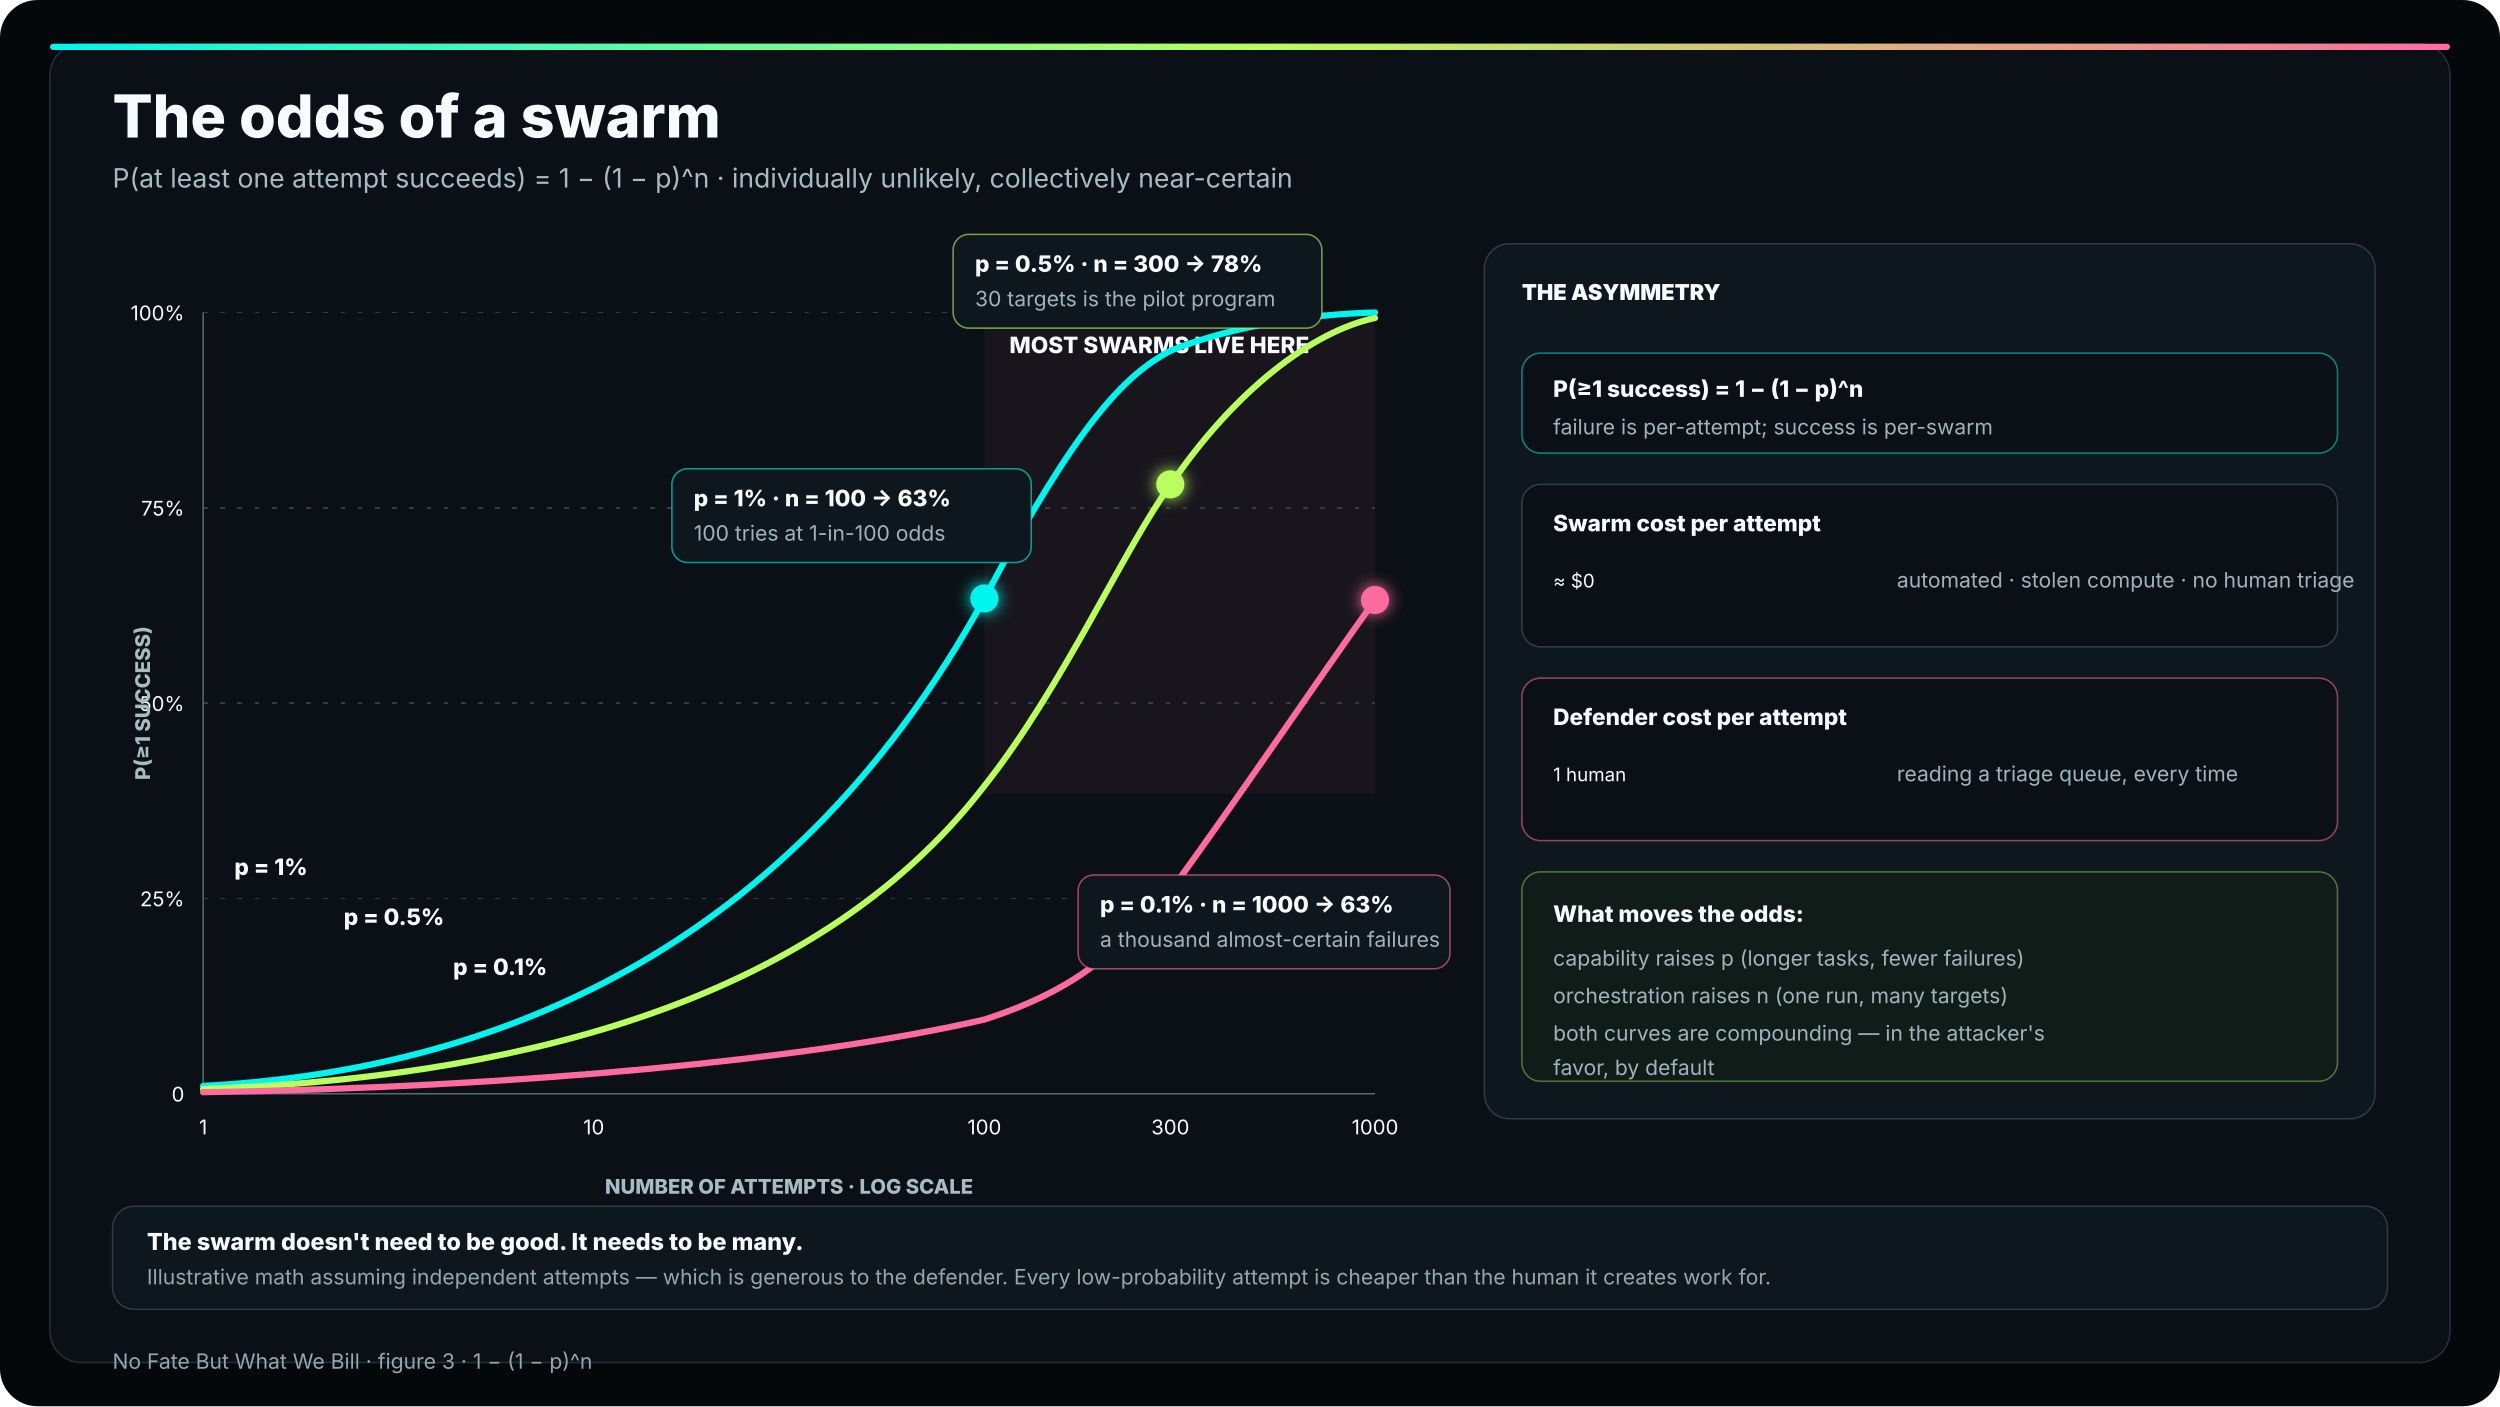
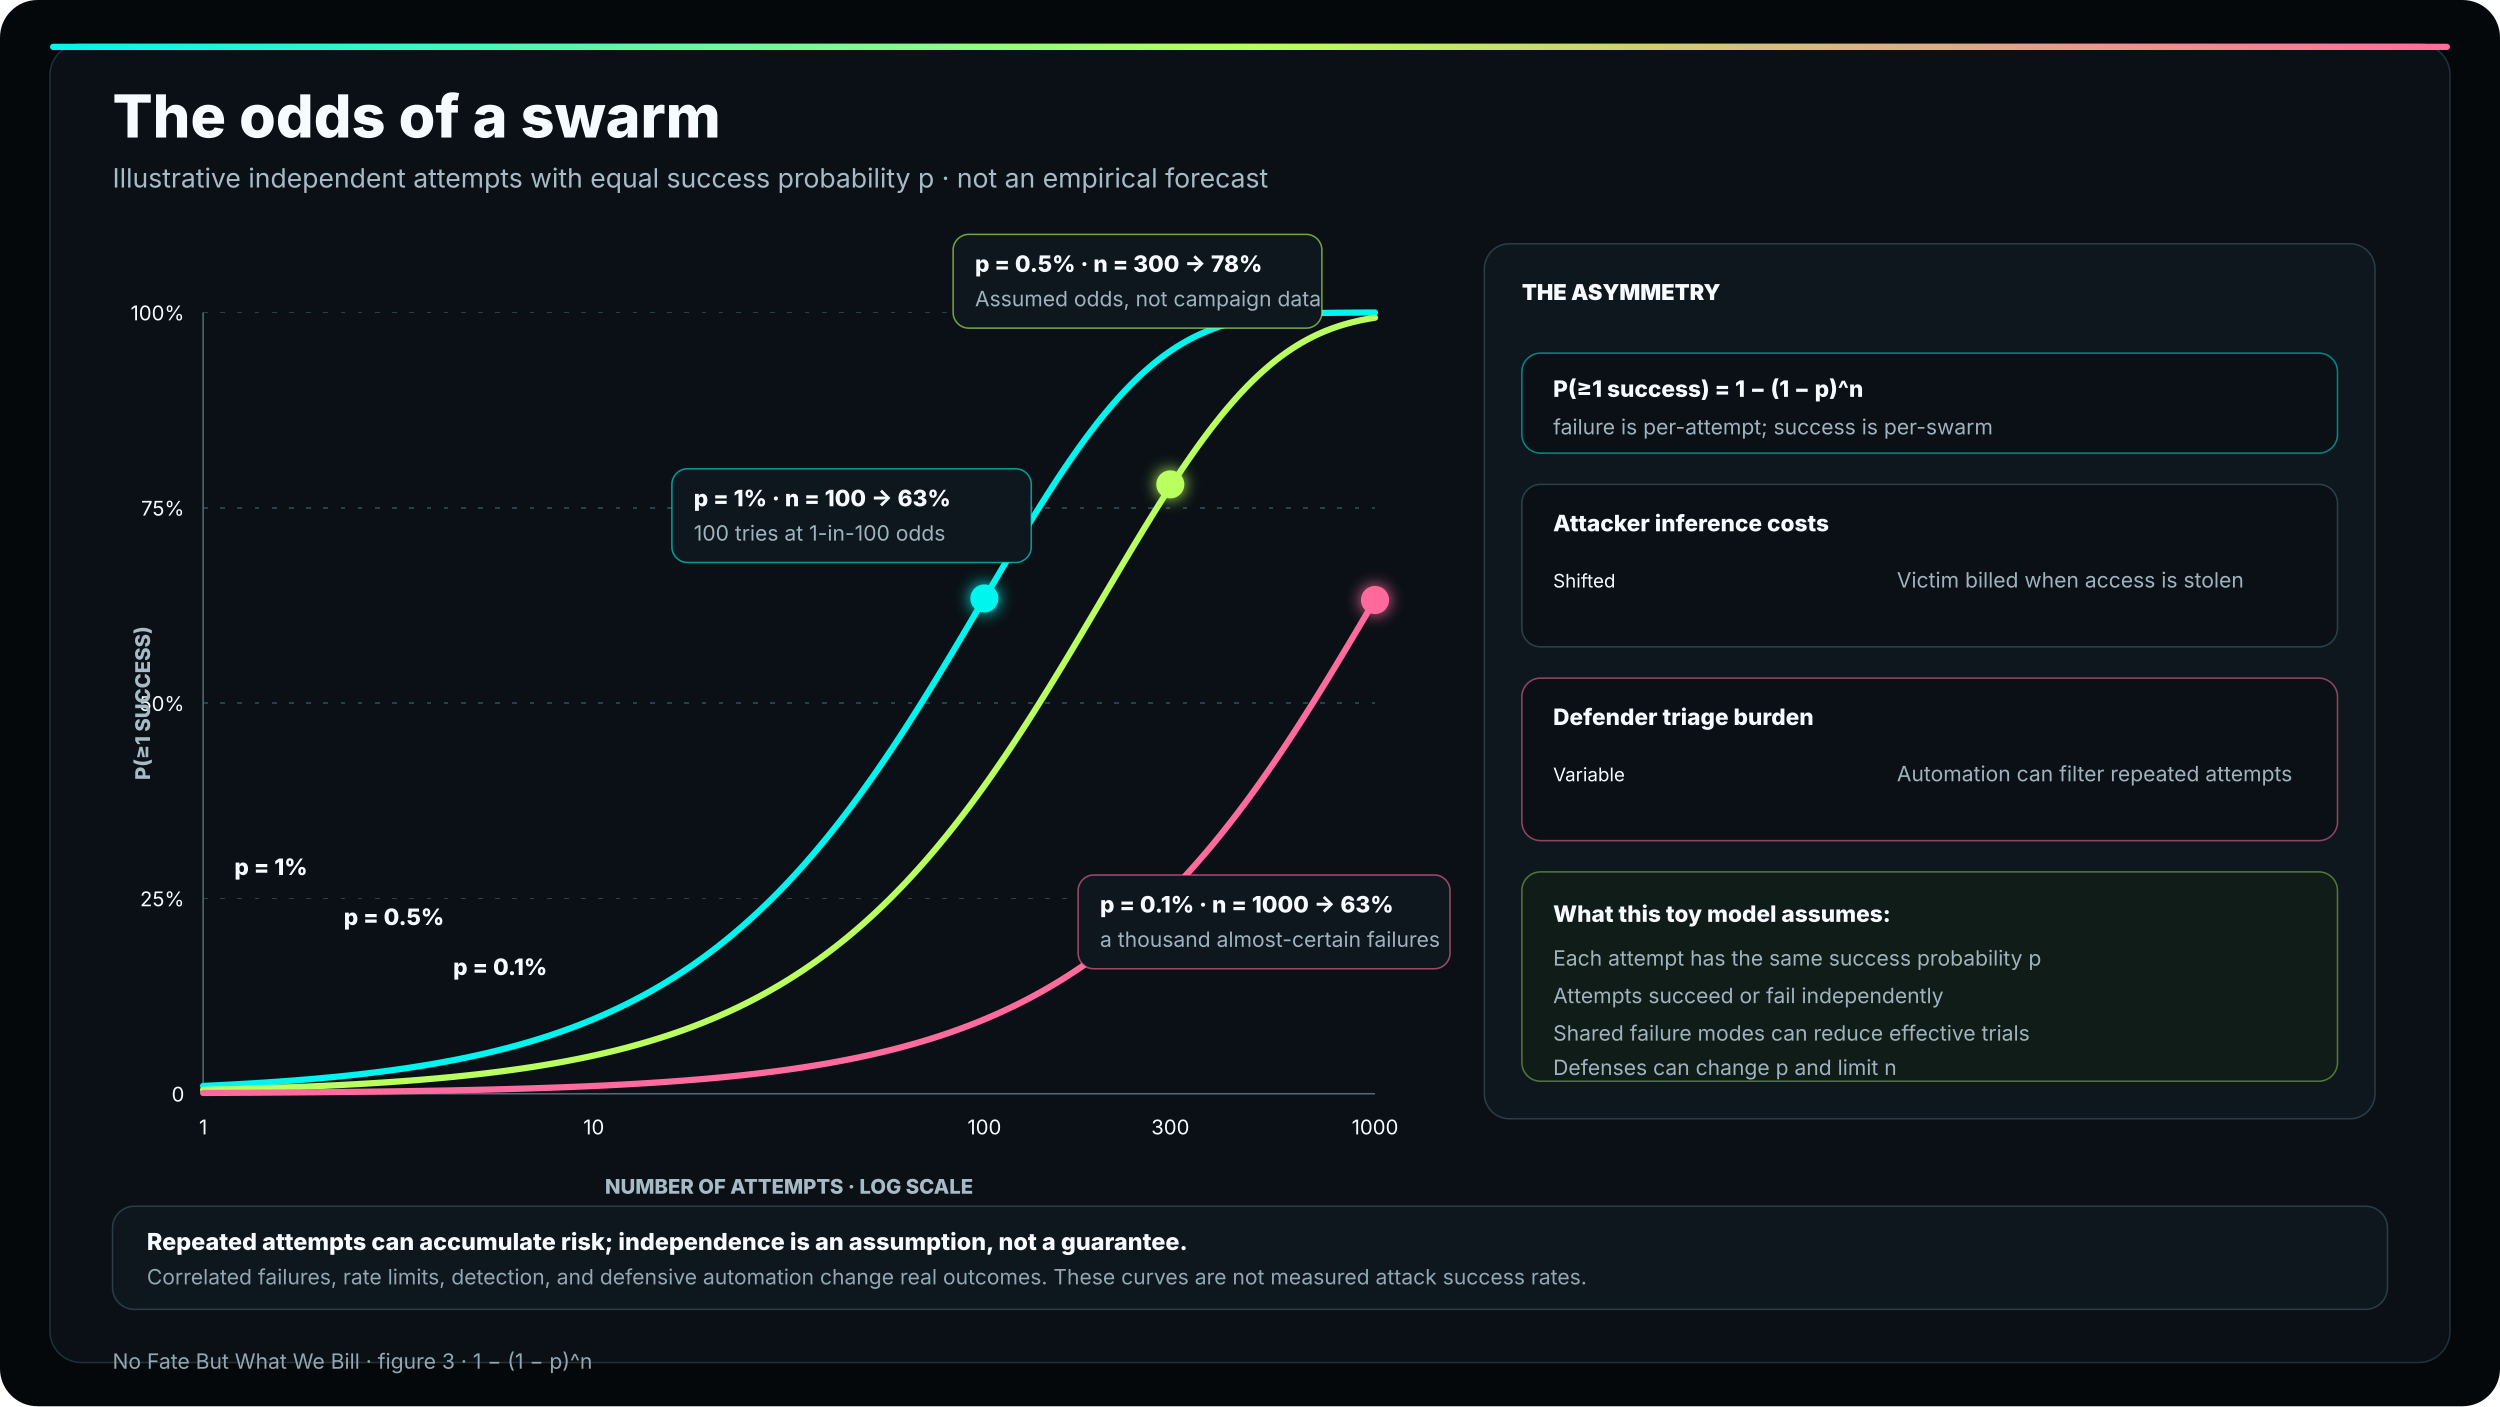
<svg xmlns="http://www.w3.org/2000/svg" viewBox="0 0 1600 900" role="img" aria-labelledby="title desc">
  <defs>
    <linearGradient id="rule" x1="0" x2="1">
      <stop stop-color="#00f5ee" />
      <stop offset=".5" stop-color="#b8ff5f" />
      <stop offset="1" stop-color="#ff6b9d" />
    </linearGradient>
    <filter id="glow" x="-80%" y="-80%" width="260%" height="260%">
      <feGaussianBlur stdDeviation="5" result="b" />
      <feMerge>
        <feMergeNode in="b" />
        <feMergeNode in="SourceGraphic" />
      </feMerge>
    </filter>
    <style>text{font-family:ui-sans-serif,system-ui,-apple-system,BlinkMacSystemFont,"Segoe UI",sans-serif;fill:#f7fbff}.title{font-size:38px;font-weight:820}.sub{font-size:17px;fill:#a7bbc6}.axis{font-size:13px;fill:#a7bbc6;font-variant-numeric:tabular-nums}.curve{fill:none;stroke-width:4;stroke-linecap:round}.land{font-size:14.5px;font-weight:820}.line{font-size:13.5px;fill:#9fb3be}.note{font-size:13.5px;fill:#91a7b2}.grid{stroke:#29404b;stroke-width:1;stroke-dasharray:3 8;shape-rendering:crispEdges}.cyan{fill:#00f5ee}.lime{fill:#b8ff5f}.pink{fill:#ff6b9d}</style>
  </defs>
  <rect width="1600" height="900" rx="24" fill="#05080b" />
  <rect x="32" y="28" width="1536" height="844" rx="20" fill="#0a1015" stroke="#20303a" />
  <rect x="32" y="28" width="1536" height="4" rx="2" fill="url(#rule)" />
  <text class="title" x="72" y="88">The odds of a swarm</text>
-   <text class="sub" x="72" y="120">P(at least one attempt succeeds) = 1 − (1 − p)^n · individually unlikely, collectively near-certain</text>
+   <text class="sub" x="72" y="120">Illustrative independent attempts with equal success probability p · not an empirical forecast</text>
  <g>
-     <rect x="630" y="200" width="250" height="308" fill="#ff6b9d" opacity=".06" />
-     <text class="land" x="646" y="226" fill="#ff6b9d">MOST SWARMS LIVE HERE</text>
    <line class="grid" x1="130" y1="200" x2="880" y2="200" />
    <line class="grid" x1="130" y1="325" x2="880" y2="325" />
    <line class="grid" x1="130" y1="450" x2="880" y2="450" />
    <line class="grid" x1="130" y1="575" x2="880" y2="575" />
    <line x1="130" y1="200" x2="130" y2="700" stroke="#526872" />
    <line x1="130" y1="700" x2="880" y2="700" stroke="#526872" />
    <g class="axis" text-anchor="end">
      <text x="118" y="205">100%</text>
      <text x="118" y="330">75%</text>
      <text x="118" y="455">50%</text>
      <text x="118" y="580">25%</text>
      <text x="118" y="705">0</text>
    </g>
    <g class="axis" text-anchor="middle">
      <text x="130" y="726">1</text>
      <text x="380" y="726">10</text>
      <text x="630" y="726">100</text>
      <text x="749" y="726">300</text>
      <text x="880" y="726">1000</text>
    </g>
    <text class="axis" x="505" y="764" text-anchor="middle" font-weight="800">NUMBER OF ATTEMPTS · LOG SCALE</text>
    <text class="axis" transform="translate(96 450) rotate(-90)" text-anchor="middle" font-weight="800">P(≥1 SUCCESS)</text>
-     <path class="curve" stroke="#00f5ee" d="M130 695 C 300 686, 500 620, 630 383 C 690 270, 720 240, 749 224.5 C 790 208, 840 201, 880 200" />
-     <path class="curve" stroke="#b8ff5f" d="M130 697 C 320 690, 520 646, 630 503 C 680 440, 720 350, 749 310.5 C 790 250, 840 212, 880 203.5" />
-     <path class="curve" stroke="#ff6b9d" d="M130 699 C 330 696, 520 678, 630 652.5 C 700 630, 720 600, 749 570.5 C 800 500, 840 440, 880 384" />
+     <path class="curve" stroke="#00f5ee" d="M130.00 695.00 L132.50 694.88 L135.00 694.77 L137.50 694.64 L140.00 694.52 L142.50 694.39 L145.00 694.26 L147.50 694.13 L150.00 693.99 L152.50 693.86 L155.00 693.71 L157.50 693.57 L160.00 693.42 L162.50 693.27 L165.00 693.11 L167.50 692.95 L170.00 692.79 L172.50 692.62 L175.00 692.45 L177.50 692.28 L180.00 692.10 L182.50 691.92 L185.00 691.73 L187.50 691.54 L190.00 691.34 L192.50 691.14 L195.00 690.94 L197.50 690.73 L200.00 690.52 L202.50 690.30 L205.00 690.07 L207.50 689.84 L210.00 689.61 L212.50 689.37 L215.00 689.13 L217.50 688.88 L220.00 688.62 L222.50 688.36 L225.00 688.09 L227.50 687.82 L230.00 687.54 L232.50 687.25 L235.00 686.96 L237.50 686.66 L240.00 686.35 L242.50 686.04 L245.00 685.72 L247.50 685.39 L250.00 685.05 L252.50 684.71 L255.00 684.36 L257.50 684.00 L260.00 683.63 L262.50 683.26 L265.00 682.88 L267.50 682.48 L270.00 682.08 L272.50 681.67 L275.00 681.26 L277.50 680.83 L280.00 680.39 L282.50 679.94 L285.00 679.48 L287.50 679.02 L290.00 678.54 L292.50 678.05 L295.00 677.55 L297.50 677.04 L300.00 676.52 L302.50 675.98 L305.00 675.44 L307.50 674.88 L310.00 674.31 L312.50 673.73 L315.00 673.13 L317.50 672.53 L320.00 671.90 L322.50 671.27 L325.00 670.62 L327.50 669.96 L330.00 669.28 L332.50 668.59 L335.00 667.88 L337.50 667.15 L340.00 666.42 L342.50 665.66 L345.00 664.89 L347.50 664.10 L350.00 663.30 L352.50 662.48 L355.00 661.64 L357.50 660.78 L360.00 659.90 L362.50 659.01 L365.00 658.09 L367.50 657.16 L370.00 656.21 L372.50 655.23 L375.00 654.24 L377.50 653.23 L380.00 652.19 L382.50 651.13 L385.00 650.05 L387.50 648.95 L390.00 647.83 L392.50 646.68 L395.00 645.51 L397.50 644.31 L400.00 643.09 L402.50 641.85 L405.00 640.58 L407.50 639.28 L410.00 637.96 L412.50 636.61 L415.00 635.23 L417.50 633.83 L420.00 632.39 L422.50 630.93 L425.00 629.44 L427.50 627.92 L430.00 626.38 L432.50 624.80 L435.00 623.19 L437.50 621.55 L440.00 619.87 L442.50 618.17 L445.00 616.43 L447.50 614.66 L450.00 612.86 L452.50 611.02 L455.00 609.15 L457.50 607.24 L460.00 605.30 L462.50 603.32 L465.00 601.31 L467.50 599.26 L470.00 597.17 L472.50 595.05 L475.00 592.89 L477.50 590.68 L480.00 588.45 L482.50 586.17 L485.00 583.85 L487.50 581.50 L490.00 579.10 L492.50 576.66 L495.00 574.19 L497.50 571.67 L500.00 569.11 L502.50 566.51 L505.00 563.87 L507.50 561.18 L510.00 558.46 L512.50 555.69 L515.00 552.88 L517.50 550.03 L520.00 547.13 L522.50 544.19 L525.00 541.21 L527.50 538.19 L530.00 535.12 L532.50 532.01 L535.00 528.86 L537.50 525.67 L540.00 522.43 L542.50 519.15 L545.00 515.83 L547.50 512.47 L550.00 509.07 L552.50 505.63 L555.00 502.14 L557.50 498.62 L560.00 495.05 L562.50 491.45 L565.00 487.81 L567.50 484.13 L570.00 480.42 L572.50 476.66 L575.00 472.88 L577.50 469.05 L580.00 465.20 L582.50 461.31 L585.00 457.39 L587.50 453.44 L590.00 449.46 L592.50 445.45 L595.00 441.42 L597.50 437.36 L600.00 433.27 L602.50 429.17 L605.00 425.04 L607.50 420.89 L610.00 416.73 L612.50 412.55 L615.00 408.36 L617.50 404.15 L620.00 399.94 L622.50 395.71 L625.00 391.48 L627.50 387.25 L630.00 383.02 L632.50 378.78 L635.00 374.55 L637.50 370.32 L640.00 366.10 L642.50 361.89 L645.00 357.70 L647.50 353.51 L650.00 349.35 L652.50 345.21 L655.00 341.08 L657.50 336.99 L660.00 332.92 L662.50 328.88 L665.00 324.87 L667.50 320.90 L670.00 316.97 L672.50 313.08 L675.00 309.23 L677.50 305.42 L680.00 301.67 L682.50 297.97 L685.00 294.32 L687.50 290.72 L690.00 287.19 L692.50 283.71 L695.00 280.30 L697.50 276.95 L700.00 273.67 L702.50 270.45 L705.00 267.31 L707.50 264.24 L710.00 261.24 L712.50 258.32 L715.00 255.47 L717.50 252.70 L720.00 250.01 L722.50 247.40 L725.00 244.87 L727.50 242.42 L730.00 240.05 L732.50 237.76 L735.00 235.56 L737.50 233.43 L740.00 231.39 L742.50 229.43 L745.00 227.55 L747.50 225.75 L750.00 224.03 L752.50 222.39 L755.00 220.83 L757.50 219.34 L760.00 217.93 L762.50 216.60 L765.00 215.33 L767.50 214.13 L770.00 213.01 L772.50 211.95 L775.00 210.95 L777.50 210.02 L780.00 209.15 L782.50 208.33 L785.00 207.58 L787.50 206.87 L790.00 206.22 L792.50 205.61 L795.00 205.06 L797.50 204.54 L800.00 204.07 L802.50 203.64 L805.00 203.25 L807.50 202.89 L810.00 202.56 L812.50 202.26 L815.00 202.00 L817.50 201.76 L820.00 201.54 L822.50 201.35 L825.00 201.17 L827.50 201.02 L830.00 200.88 L832.50 200.76 L835.00 200.65 L837.50 200.56 L840.00 200.48 L842.50 200.41 L845.00 200.34 L847.50 200.29 L850.00 200.24 L852.50 200.20 L855.00 200.17 L857.50 200.14 L860.00 200.12 L862.50 200.10 L865.00 200.08 L867.50 200.06 L870.00 200.05 L872.50 200.04 L875.00 200.03 L877.50 200.03 L880.00 200.02" />
+     <path class="curve" stroke="#b8ff5f" d="M130.00 697.50 L132.50 697.44 L135.00 697.38 L137.50 697.32 L140.00 697.26 L142.50 697.20 L145.00 697.13 L147.50 697.06 L150.00 697.00 L152.50 696.93 L155.00 696.85 L157.50 696.78 L160.00 696.71 L162.50 696.63 L165.00 696.55 L167.50 696.47 L170.00 696.39 L172.50 696.31 L175.00 696.22 L177.50 696.13 L180.00 696.04 L182.50 695.95 L185.00 695.86 L187.50 695.76 L190.00 695.66 L192.50 695.56 L195.00 695.46 L197.50 695.35 L200.00 695.25 L202.50 695.14 L205.00 695.02 L207.50 694.91 L210.00 694.79 L212.50 694.67 L215.00 694.55 L217.50 694.42 L220.00 694.29 L222.50 694.16 L225.00 694.02 L227.50 693.89 L230.00 693.74 L232.50 693.60 L235.00 693.45 L237.50 693.30 L240.00 693.14 L242.50 692.99 L245.00 692.82 L247.50 692.66 L250.00 692.49 L252.50 692.31 L255.00 692.14 L257.50 691.96 L260.00 691.77 L262.50 691.58 L265.00 691.38 L267.50 691.19 L270.00 690.98 L272.50 690.77 L275.00 690.56 L277.50 690.34 L280.00 690.12 L282.50 689.89 L285.00 689.66 L287.50 689.42 L290.00 689.18 L292.50 688.93 L295.00 688.67 L297.50 688.41 L300.00 688.15 L302.50 687.87 L305.00 687.60 L307.50 687.31 L310.00 687.02 L312.50 686.72 L315.00 686.41 L317.50 686.10 L320.00 685.78 L322.50 685.46 L325.00 685.12 L327.50 684.78 L330.00 684.43 L332.50 684.08 L335.00 683.71 L337.50 683.34 L340.00 682.96 L342.50 682.57 L345.00 682.17 L347.50 681.76 L350.00 681.34 L352.50 680.92 L355.00 680.48 L357.50 680.04 L360.00 679.58 L362.50 679.12 L365.00 678.64 L367.50 678.15 L370.00 677.66 L372.50 677.15 L375.00 676.63 L377.50 676.10 L380.00 675.56 L382.50 675.00 L385.00 674.43 L387.50 673.85 L390.00 673.26 L392.50 672.66 L395.00 672.04 L397.50 671.40 L400.00 670.76 L402.50 670.10 L405.00 669.42 L407.50 668.73 L410.00 668.03 L412.50 667.31 L415.00 666.57 L417.50 665.82 L420.00 665.05 L422.50 664.27 L425.00 663.47 L427.50 662.65 L430.00 661.82 L432.50 660.96 L435.00 660.09 L437.50 659.20 L440.00 658.29 L442.50 657.36 L445.00 656.41 L447.50 655.44 L450.00 654.45 L452.50 653.44 L455.00 652.41 L457.50 651.36 L460.00 650.29 L462.50 649.19 L465.00 648.07 L467.50 646.93 L470.00 645.76 L472.50 644.57 L475.00 643.35 L477.50 642.11 L480.00 640.85 L482.50 639.56 L485.00 638.24 L487.50 636.90 L490.00 635.52 L492.50 634.13 L495.00 632.70 L497.50 631.25 L500.00 629.76 L502.50 628.25 L505.00 626.71 L507.50 625.13 L510.00 623.53 L512.50 621.90 L515.00 620.23 L517.50 618.53 L520.00 616.80 L522.50 615.04 L525.00 613.24 L527.50 611.41 L530.00 609.55 L532.50 607.65 L535.00 605.71 L537.50 603.74 L540.00 601.74 L542.50 599.70 L545.00 597.62 L547.50 595.50 L550.00 593.35 L552.50 591.16 L555.00 588.92 L557.50 586.66 L560.00 584.35 L562.50 582.00 L565.00 579.61 L567.50 577.18 L570.00 574.72 L572.50 572.21 L575.00 569.66 L577.50 567.06 L580.00 564.43 L582.50 561.76 L585.00 559.04 L587.50 556.28 L590.00 553.48 L592.50 550.64 L595.00 547.75 L597.50 544.82 L600.00 541.85 L602.50 538.83 L605.00 535.78 L607.50 532.68 L610.00 529.54 L612.50 526.35 L615.00 523.12 L617.50 519.85 L620.00 516.54 L622.50 513.19 L625.00 509.80 L627.50 506.36 L630.00 502.89 L632.50 499.37 L635.00 495.81 L637.50 492.22 L640.00 488.59 L642.50 484.92 L645.00 481.21 L647.50 477.46 L650.00 473.68 L652.50 469.87 L655.00 466.02 L657.50 462.14 L660.00 458.22 L662.50 454.28 L665.00 450.31 L667.50 446.30 L670.00 442.28 L672.50 438.22 L675.00 434.14 L677.50 430.04 L680.00 425.92 L682.50 421.78 L685.00 417.62 L687.50 413.44 L690.00 409.25 L692.50 405.05 L695.00 400.83 L697.50 396.61 L700.00 392.38 L702.50 388.15 L705.00 383.92 L707.50 379.68 L710.00 375.45 L712.50 371.22 L715.00 367.00 L717.50 362.79 L720.00 358.59 L722.50 354.40 L725.00 350.23 L727.50 346.08 L730.00 341.96 L732.50 337.85 L735.00 333.78 L737.50 329.73 L740.00 325.72 L742.50 321.74 L745.00 317.80 L747.50 313.90 L750.00 310.04 L752.50 306.23 L755.00 302.46 L757.50 298.75 L760.00 295.09 L762.50 291.48 L765.00 287.93 L767.50 284.44 L770.00 281.02 L772.50 277.65 L775.00 274.36 L777.50 271.13 L780.00 267.97 L782.50 264.88 L785.00 261.87 L787.50 258.93 L790.00 256.07 L792.50 253.28 L795.00 250.57 L797.50 247.95 L800.00 245.40 L802.50 242.93 L805.00 240.54 L807.50 238.24 L810.00 236.02 L812.50 233.88 L815.00 231.82 L817.50 229.84 L820.00 227.94 L822.50 226.13 L825.00 224.39 L827.50 222.73 L830.00 221.16 L832.50 219.65 L835.00 218.23 L837.50 216.87 L840.00 215.59 L842.50 214.38 L845.00 213.24 L847.50 212.17 L850.00 211.16 L852.50 210.21 L855.00 209.33 L857.50 208.50 L860.00 207.73 L862.50 207.02 L865.00 206.35 L867.50 205.74 L870.00 205.17 L872.50 204.65 L875.00 204.17 L877.50 203.73 L880.00 203.33" />
+     <path class="curve" stroke="#ff6b9d" d="M130.00 699.50 L132.50 699.49 L135.00 699.48 L137.50 699.46 L140.00 699.45 L142.50 699.44 L145.00 699.43 L147.50 699.41 L150.00 699.40 L152.50 699.38 L155.00 699.37 L157.50 699.36 L160.00 699.34 L162.50 699.33 L165.00 699.31 L167.50 699.29 L170.00 699.28 L172.50 699.26 L175.00 699.24 L177.50 699.23 L180.00 699.21 L182.50 699.19 L185.00 699.17 L187.50 699.15 L190.00 699.13 L192.50 699.11 L195.00 699.09 L197.50 699.07 L200.00 699.05 L202.50 699.03 L205.00 699.00 L207.50 698.98 L210.00 698.96 L212.50 698.93 L215.00 698.91 L217.50 698.88 L220.00 698.86 L222.50 698.83 L225.00 698.80 L227.50 698.77 L230.00 698.75 L232.50 698.72 L235.00 698.69 L237.50 698.66 L240.00 698.62 L242.50 698.59 L245.00 698.56 L247.50 698.53 L250.00 698.49 L252.50 698.46 L255.00 698.42 L257.50 698.38 L260.00 698.35 L262.50 698.31 L265.00 698.27 L267.50 698.23 L270.00 698.19 L272.50 698.14 L275.00 698.10 L277.50 698.06 L280.00 698.01 L282.50 697.97 L285.00 697.92 L287.50 697.87 L290.00 697.82 L292.50 697.77 L295.00 697.72 L297.50 697.67 L300.00 697.61 L302.50 697.56 L305.00 697.50 L307.50 697.44 L310.00 697.38 L312.50 697.32 L315.00 697.26 L317.50 697.19 L320.00 697.13 L322.50 697.06 L325.00 696.99 L327.50 696.92 L330.00 696.85 L332.50 696.78 L335.00 696.71 L337.50 696.63 L340.00 696.55 L342.50 696.47 L345.00 696.39 L347.50 696.31 L350.00 696.22 L352.50 696.13 L355.00 696.04 L357.50 695.95 L360.00 695.86 L362.50 695.76 L365.00 695.66 L367.50 695.56 L370.00 695.46 L372.50 695.35 L375.00 695.25 L377.50 695.14 L380.00 695.02 L382.50 694.91 L385.00 694.79 L387.50 694.67 L390.00 694.54 L392.50 694.42 L395.00 694.29 L397.50 694.16 L400.00 694.02 L402.50 693.88 L405.00 693.74 L407.50 693.60 L410.00 693.45 L412.50 693.30 L415.00 693.14 L417.50 692.98 L420.00 692.82 L422.50 692.66 L425.00 692.49 L427.50 692.31 L430.00 692.13 L432.50 691.95 L435.00 691.77 L437.50 691.58 L440.00 691.38 L442.50 691.18 L445.00 690.98 L447.50 690.77 L450.00 690.56 L452.50 690.34 L455.00 690.12 L457.50 689.89 L460.00 689.66 L462.50 689.42 L465.00 689.17 L467.50 688.93 L470.00 688.67 L472.50 688.41 L475.00 688.14 L477.50 687.87 L480.00 687.59 L482.50 687.31 L485.00 687.01 L487.50 686.72 L490.00 686.41 L492.50 686.10 L495.00 685.78 L497.50 685.45 L500.00 685.12 L502.50 684.78 L505.00 684.43 L507.50 684.07 L510.00 683.71 L512.50 683.33 L515.00 682.95 L517.50 682.56 L520.00 682.16 L522.50 681.76 L525.00 681.34 L527.50 680.91 L530.00 680.48 L532.50 680.03 L535.00 679.58 L537.50 679.11 L540.00 678.63 L542.50 678.15 L545.00 677.65 L547.50 677.14 L550.00 676.62 L552.50 676.09 L555.00 675.55 L557.50 674.99 L560.00 674.42 L562.50 673.84 L565.00 673.25 L567.50 672.65 L570.00 672.03 L572.50 671.39 L575.00 670.75 L577.50 670.09 L580.00 669.41 L582.50 668.72 L585.00 668.02 L587.50 667.30 L590.00 666.56 L592.50 665.81 L595.00 665.04 L597.50 664.26 L600.00 663.46 L602.50 662.64 L605.00 661.80 L607.50 660.95 L610.00 660.08 L612.50 659.18 L615.00 658.27 L617.50 657.35 L620.00 656.40 L622.50 655.43 L625.00 654.44 L627.50 653.43 L630.00 652.40 L632.50 651.34 L635.00 650.27 L637.50 649.17 L640.00 648.05 L642.50 646.91 L645.00 645.74 L647.50 644.55 L650.00 643.33 L652.50 642.09 L655.00 640.83 L657.50 639.54 L660.00 638.22 L662.50 636.87 L665.00 635.50 L667.50 634.10 L670.00 632.68 L672.50 631.22 L675.00 629.74 L677.50 628.23 L680.00 626.68 L682.50 625.11 L685.00 623.51 L687.50 621.87 L690.00 620.20 L692.50 618.51 L695.00 616.78 L697.50 615.01 L700.00 613.21 L702.50 611.38 L705.00 609.52 L707.50 607.62 L710.00 605.68 L712.50 603.71 L715.00 601.71 L717.50 599.66 L720.00 597.58 L722.50 595.47 L725.00 593.31 L727.50 591.12 L730.00 588.89 L732.50 586.62 L735.00 584.31 L737.50 581.96 L740.00 579.57 L742.50 577.14 L745.00 574.68 L747.50 572.17 L750.00 569.61 L752.50 567.02 L755.00 564.39 L757.50 561.71 L760.00 559.00 L762.50 556.24 L765.00 553.43 L767.50 550.59 L770.00 547.70 L772.50 544.77 L775.00 541.80 L777.50 538.79 L780.00 535.73 L782.50 532.63 L785.00 529.48 L787.50 526.30 L790.00 523.07 L792.50 519.80 L795.00 516.49 L797.50 513.14 L800.00 509.74 L802.50 506.31 L805.00 502.83 L807.50 499.31 L810.00 495.76 L812.50 492.16 L815.00 488.53 L817.50 484.86 L820.00 481.15 L822.50 477.40 L825.00 473.62 L827.50 469.81 L830.00 465.96 L832.50 462.08 L835.00 458.16 L837.50 454.22 L840.00 450.24 L842.50 446.24 L845.00 442.21 L847.50 438.16 L850.00 434.08 L852.50 429.98 L855.00 425.85 L857.50 421.71 L860.00 417.55 L862.50 413.37 L865.00 409.18 L867.50 404.98 L870.00 400.77 L872.50 396.54 L875.00 392.32 L877.50 388.08 L880.00 383.85" />
    <circle class="cyan" cx="630" cy="383" r="9" filter="url(#glow)" />
    <circle class="lime" cx="749" cy="310" r="9" filter="url(#glow)" />
    <circle class="pink" cx="880" cy="384" r="9" filter="url(#glow)" />
    <g transform="translate(430 300)">
      <rect width="230" height="60" rx="10" fill="#0d171d" stroke="#00f5ee" stroke-opacity=".6" />
      <text class="land" x="14" y="24" fill="#b8fff5">p = 1% · n = 100 → 63%</text>
      <text class="line" x="14" y="46">100 tries at 1-in-100 odds</text>
    </g>
    <g transform="translate(610 150)">
      <rect width="236" height="60" rx="10" fill="#0d171d" stroke="#b8ff5f" stroke-opacity=".6" />
      <text class="land" x="14" y="24" fill="#dfffc0">p = 0.5% · n = 300 → 78%</text>
-       <text class="line" x="14" y="46">30 targets is the pilot program</text>
+       <text class="line" x="14" y="46">Assumed odds, not campaign data</text>
    </g>
    <g transform="translate(690 560)">
      <rect width="238" height="60" rx="10" fill="#0d171d" stroke="#ff6b9d" stroke-opacity=".6" />
      <text class="land" x="14" y="24" fill="#ffc2d5">p = 0.1% · n = 1000 → 63%</text>
      <text class="line" x="14" y="46">a thousand almost-certain failures</text>
    </g>
    <g transform="translate(150 560)">
      <text class="land" fill="#b8fff5">p = 1%</text>
    </g>
    <g transform="translate(220 592)">
      <text class="land" fill="#dfffc0">p = 0.5%</text>
    </g>
    <g transform="translate(290 624)">
      <text class="land" fill="#ffc2d5">p = 0.1%</text>
    </g>
  </g>
  <g transform="translate(950 156)">
    <rect width="570" height="560" rx="16" fill="#0d171d" stroke="#2a3c47" />
    <text x="24" y="36" font-size="14" font-weight="850" fill="#b5c8d1">THE ASYMMETRY</text>
    <g transform="translate(24 70)">
      <rect width="522" height="64" rx="12" fill="#0a1015" stroke="#00f5ee" stroke-opacity=".5" />
      <text class="land" x="20" y="28" fill="#b8fff5">P(≥1 success) = 1 − (1 − p)^n</text>
      <text class="line" x="20" y="52">failure is per-attempt; success is per-swarm</text>
    </g>
    <g transform="translate(24 154)">
      <rect width="522" height="104" rx="12" fill="#0a1015" stroke="#29404b" />
-       <text class="land" x="20" y="30" fill="#f7fbff">Swarm cost per attempt</text>
-       <text class="big" x="20" y="66" fill="#dfffc0">≈ $0</text>
-       <text class="line" x="240" y="66">automated · stolen compute · no human triage</text>
+       <text class="land" x="20" y="30" fill="#f7fbff">Attacker inference costs</text>
+       <text class="big" x="20" y="66" fill="#dfffc0">Shifted</text>
+       <text class="line" x="240" y="66">Victim billed when access is stolen</text>
    </g>
    <g transform="translate(24 278)">
      <rect width="522" height="104" rx="12" fill="#0a1015" stroke="#ff6b9d" stroke-opacity=".55" />
-       <text class="land" x="20" y="30" fill="#ffc2d5">Defender cost per attempt</text>
-       <text class="big" x="20" y="66" fill="#ff6b9d">1 human</text>
-       <text class="line" x="240" y="66">reading a triage queue, every time</text>
+       <text class="land" x="20" y="30" fill="#ffc2d5">Defender triage burden</text>
+       <text class="big" x="20" y="66" fill="#ff6b9d">Variable</text>
+       <text class="line" x="240" y="66">Automation can filter repeated attempts</text>
    </g>
    <g transform="translate(24 402)">
      <rect width="522" height="134" rx="12" fill="#101c18" stroke="#b8ff5f" stroke-opacity=".4" />
-       <text class="land" x="20" y="32" fill="#dfffc0">What moves the odds:</text>
-       <text class="line" x="20" y="60">capability raises p (longer tasks, fewer failures)</text>
-       <text class="line" x="20" y="84">orchestration raises n (one run, many targets)</text>
-       <text class="line" x="20" y="108">both curves are compounding — in the attacker's</text>
-       <text class="line" x="20" y="130">favor, by default</text>
+       <text class="land" x="20" y="32" fill="#dfffc0">What this toy model assumes:</text>
+       <text class="line" x="20" y="60">Each attempt has the same success probability p</text>
+       <text class="line" x="20" y="84">Attempts succeed or fail independently</text>
+       <text class="line" x="20" y="108">Shared failure modes can reduce effective trials</text>
+       <text class="line" x="20" y="130">Defenses can change p and limit n</text>
    </g>
  </g>
  <g transform="translate(72 772)">
    <rect width="1456" height="66" rx="14" fill="#0d171d" stroke="#2a3c47" />
-     <text x="22" y="28" font-size="15" font-weight="820" fill="#dfffc0">The swarm doesn't need to be good. It needs to be many.</text>
-     <text class="note" x="22" y="50">Illustrative math assuming independent attempts — which is generous to the defender. Every low-probability attempt is cheaper than the human it creates work for.</text>
+     <text x="22" y="28" font-size="15" font-weight="820" fill="#dfffc0">Repeated attempts can accumulate risk; independence is an assumption, not a guarantee.</text>
+     <text class="note" x="22" y="50">Correlated failures, rate limits, detection, and defensive automation change real outcomes. These curves are not measured attack success rates.</text>
  </g>
  <text class="note" x="72" y="876">No Fate But What We Bill · figure 3 · 1 − (1 − p)^n</text>
</svg>
